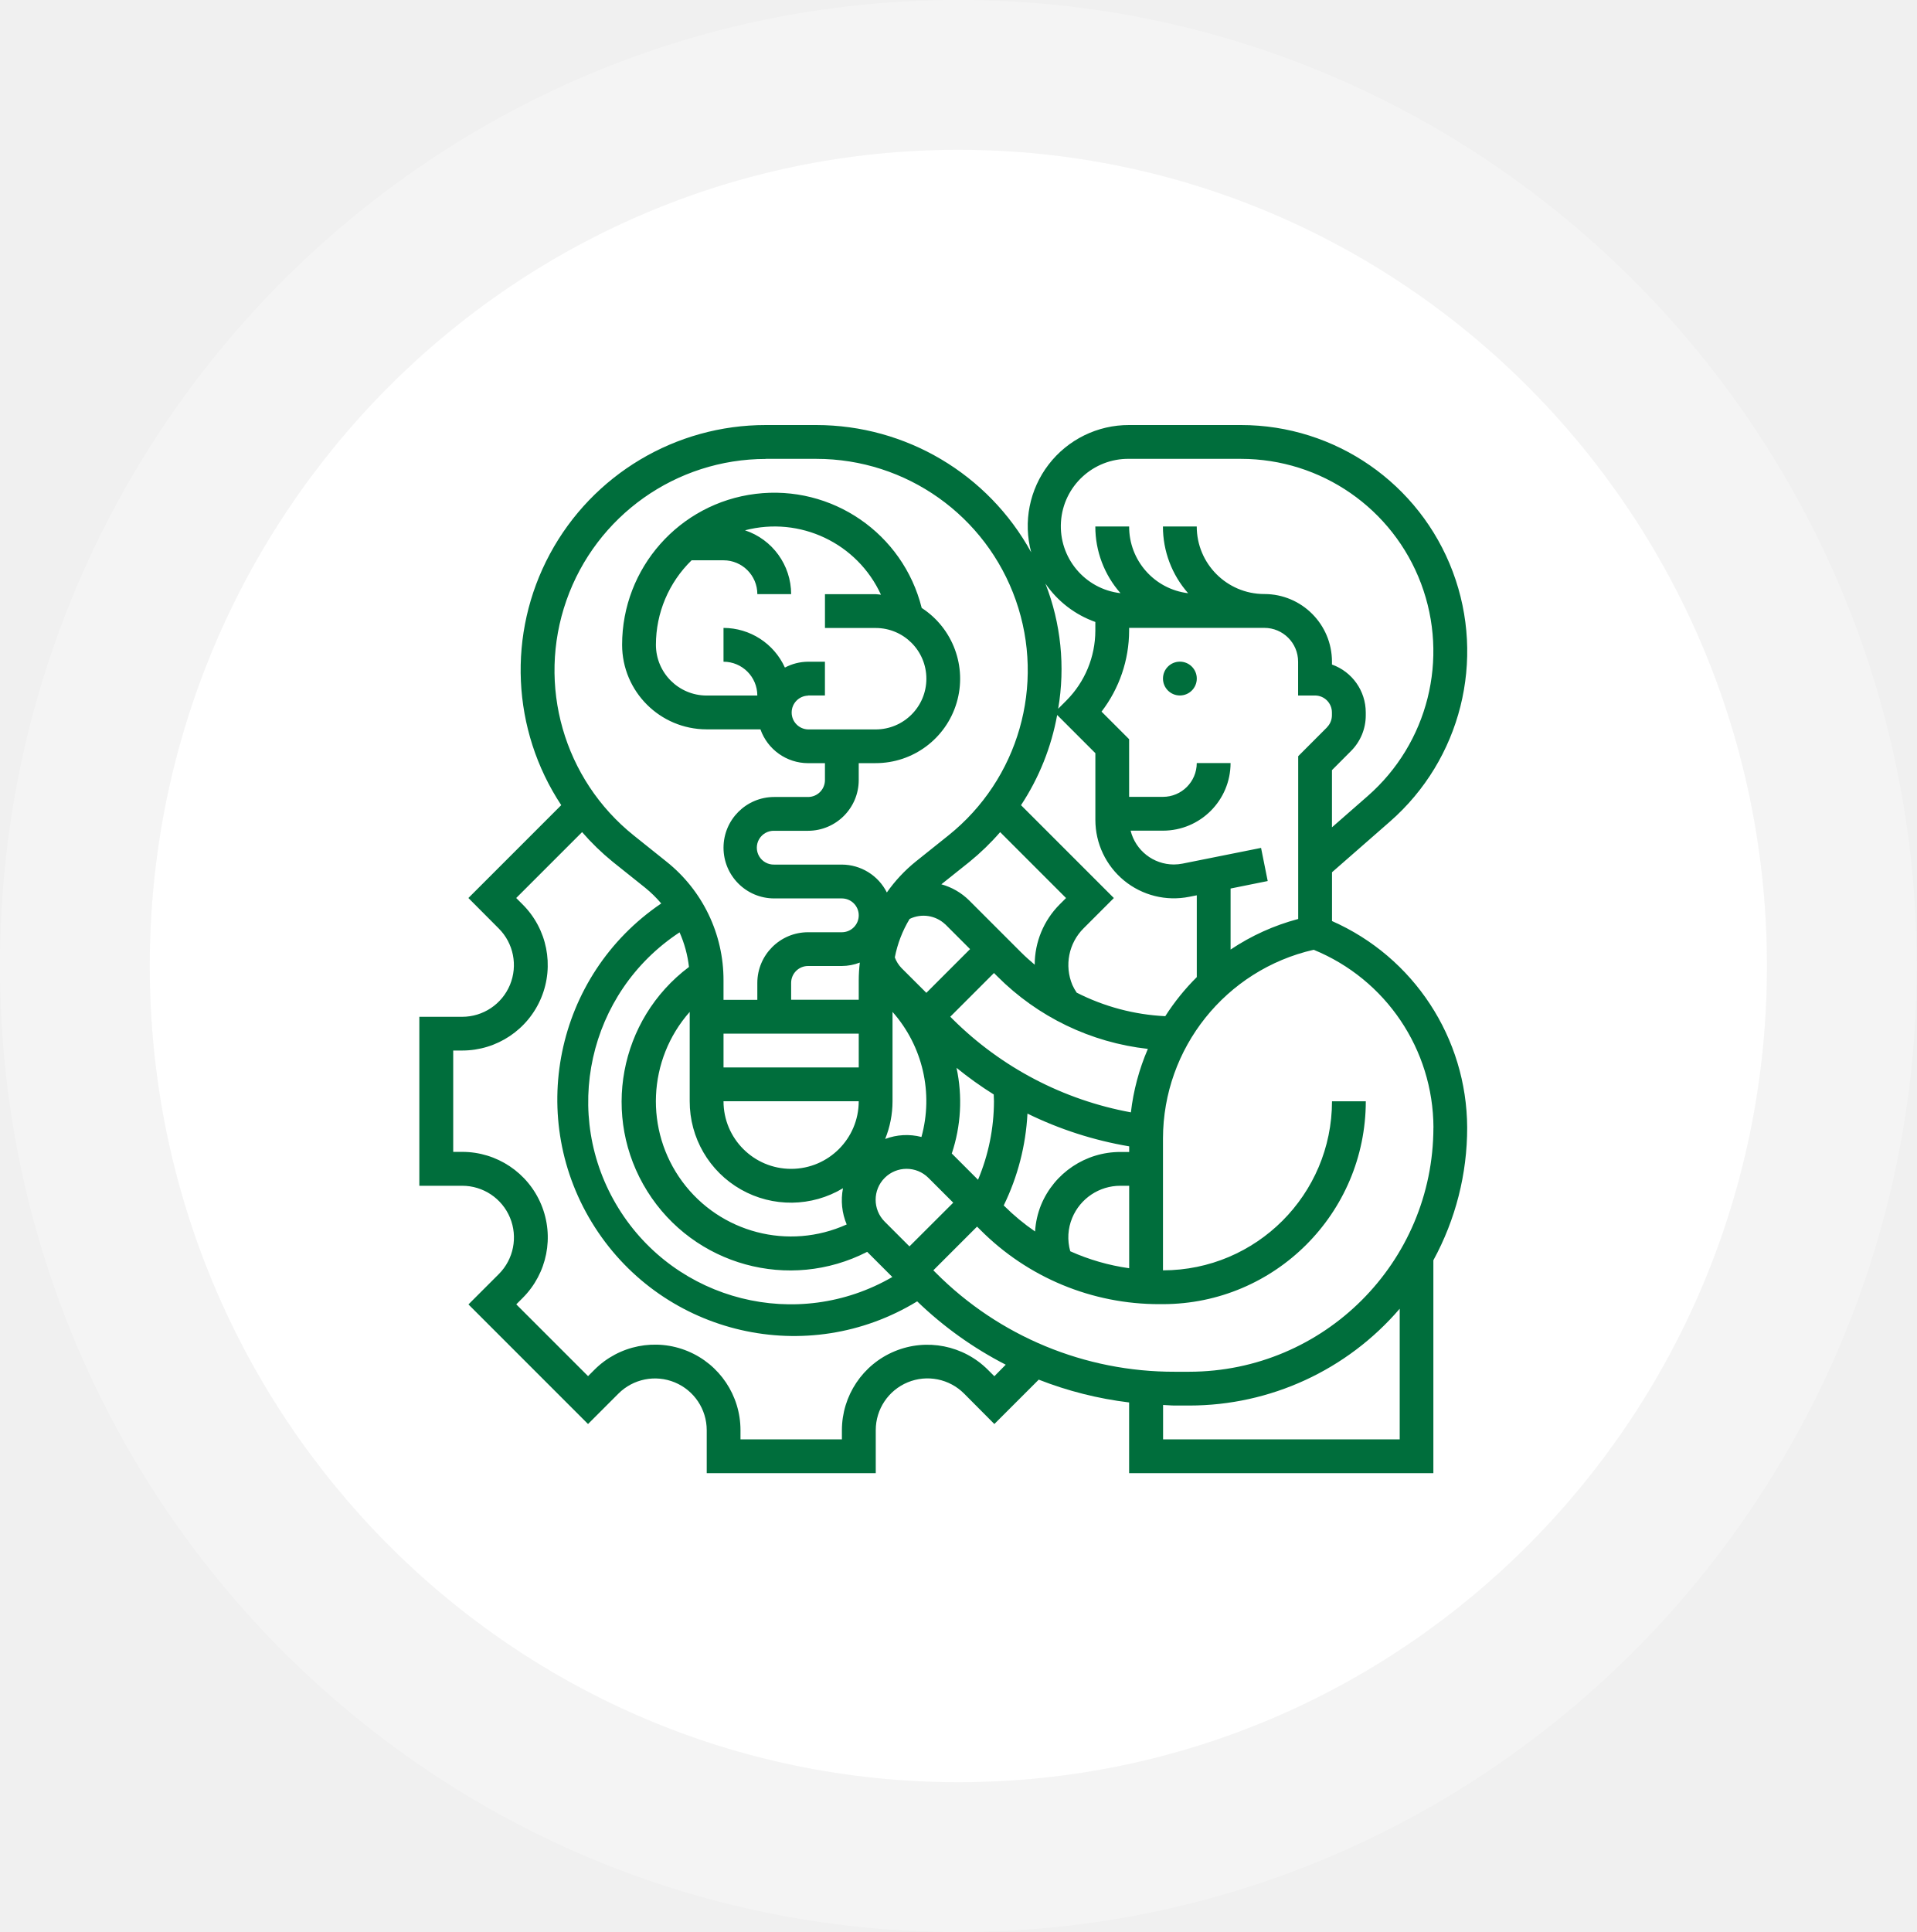
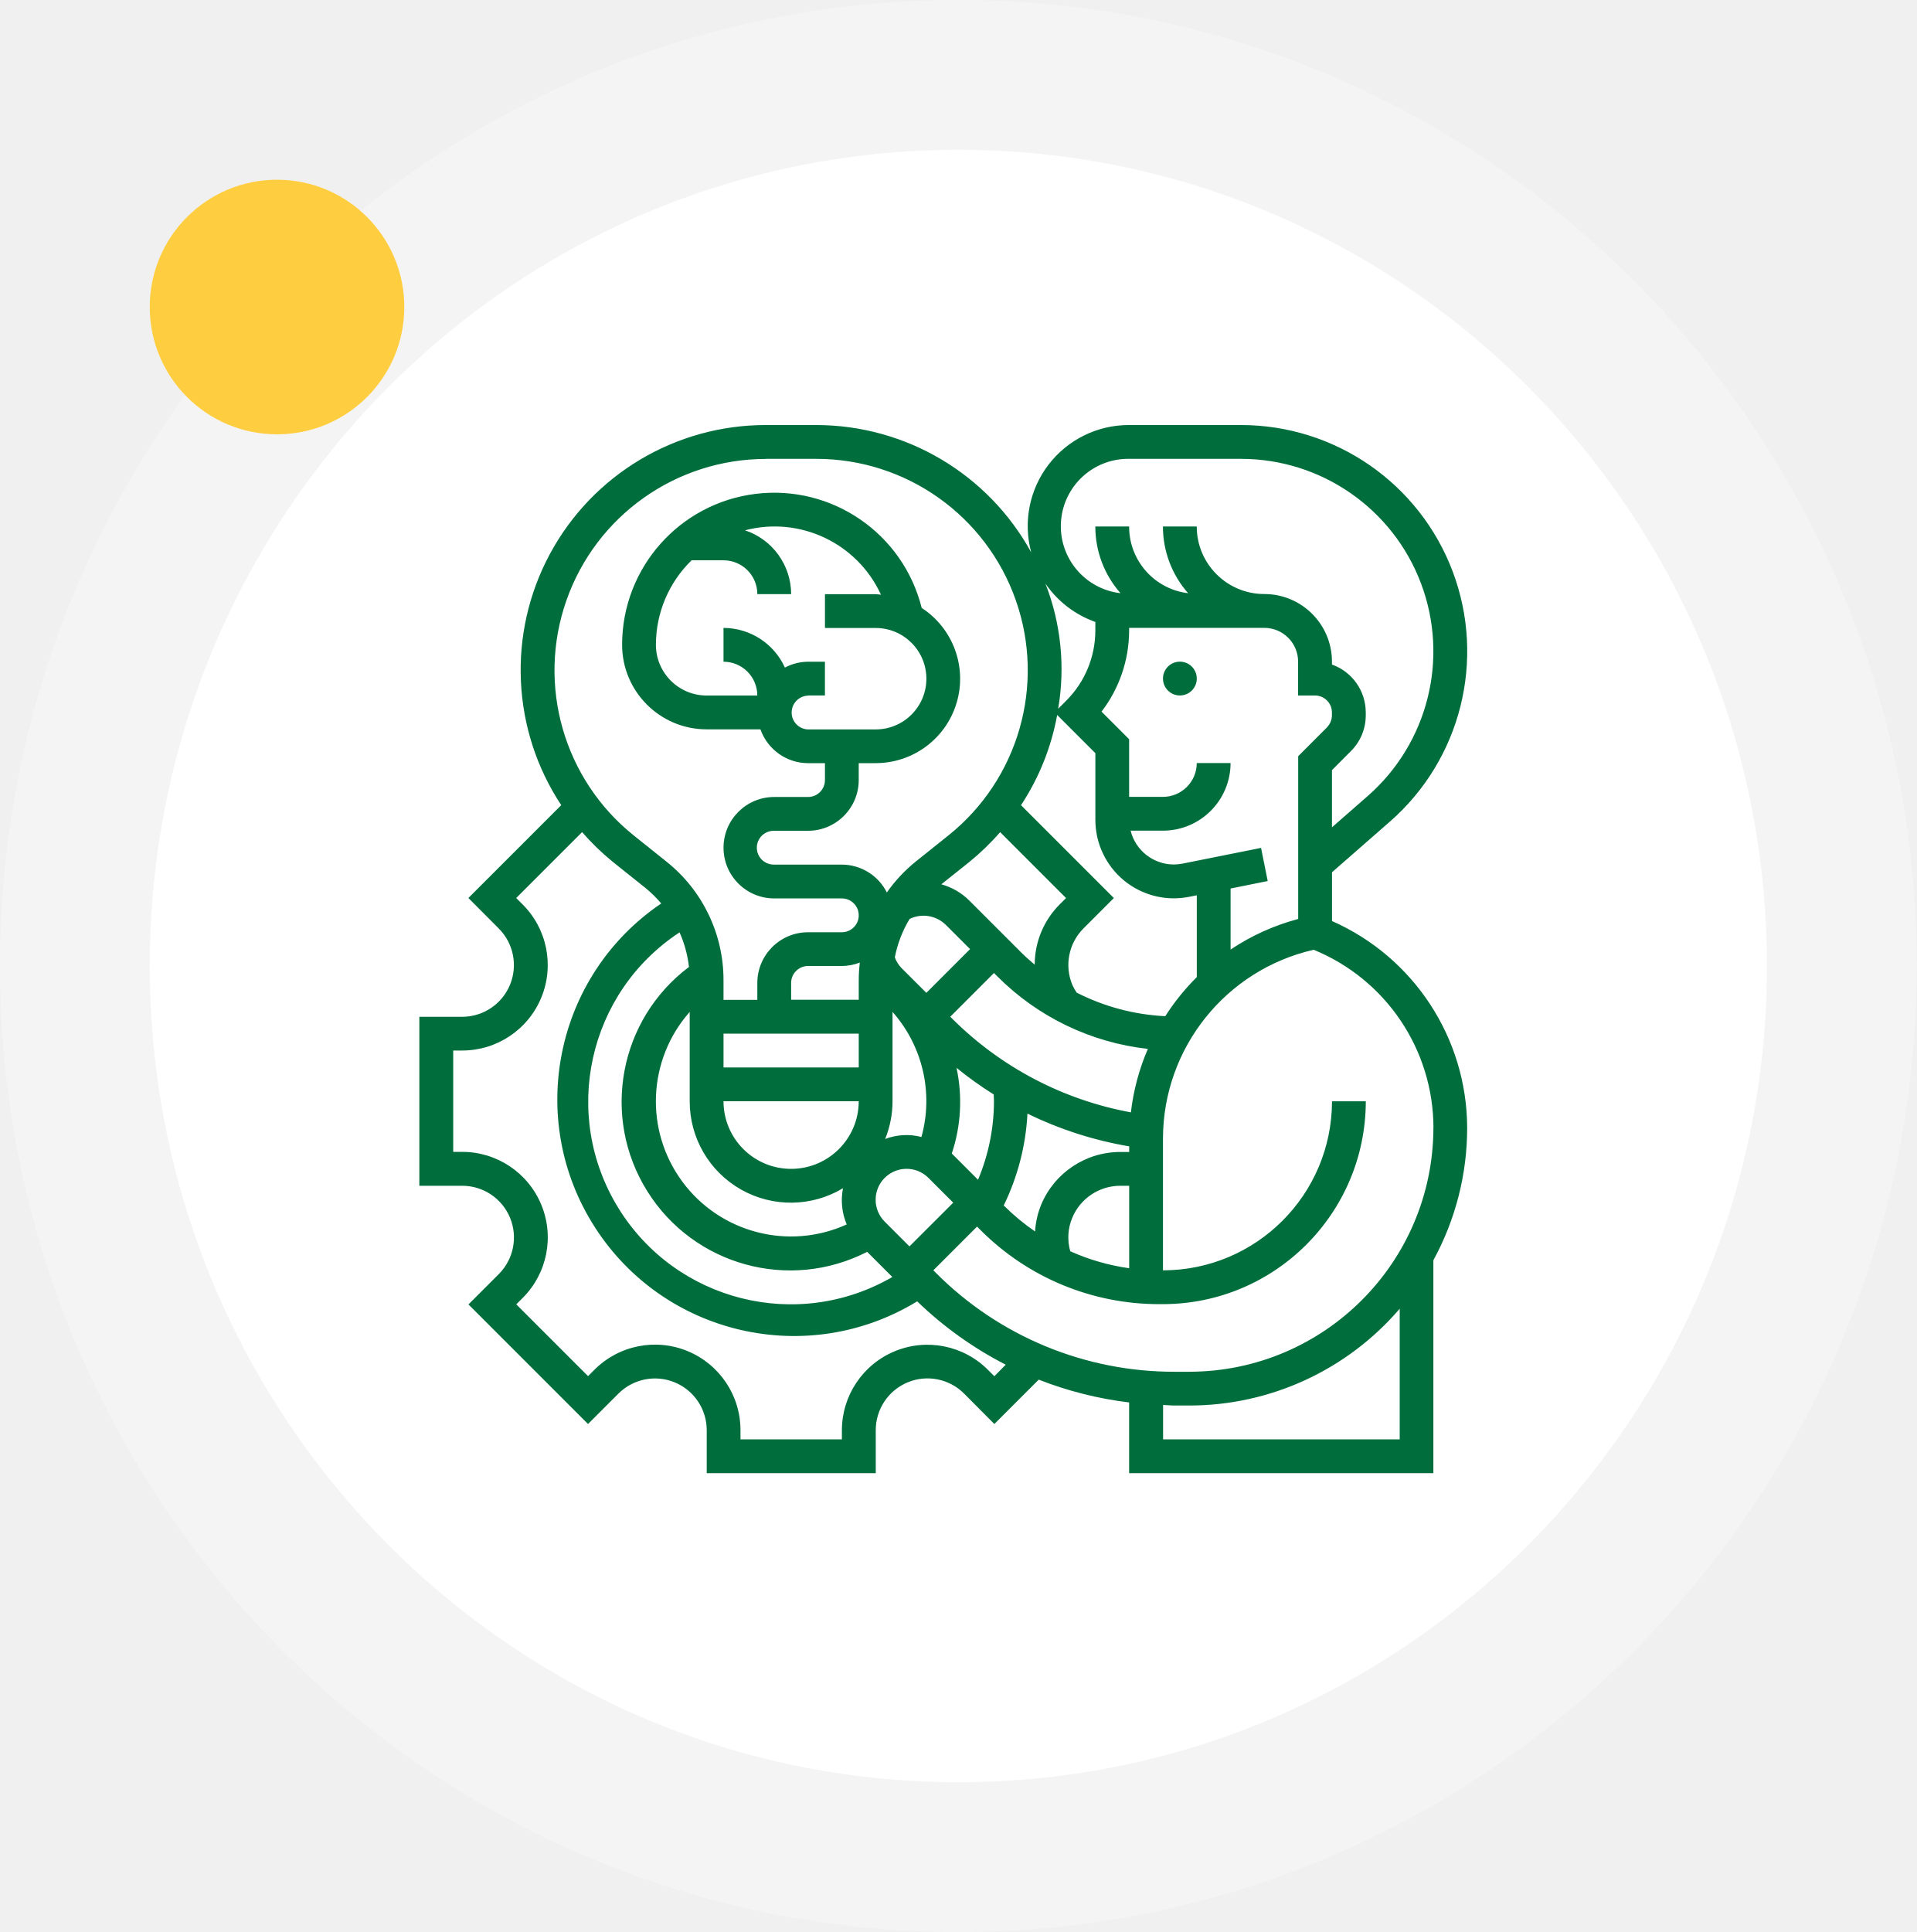
<svg xmlns="http://www.w3.org/2000/svg" width="128" height="129" viewBox="0 0 128 129">
-   <g id="Grupo_1069594" data-name="Grupo 1069594" transform="translate(-335 -1682)">
+   <g id="Grupo_1069596" data-name="Grupo 1069596" transform="translate(-335 -1682)">
    <ellipse id="Elipse_4103" data-name="Elipse 4103" cx="54" cy="54.5" rx="54" ry="54.5" transform="translate(345 1692)" fill="#fff" />
    <g id="Elipse_4102" data-name="Elipse 4102" transform="translate(345 1692)" fill="none" stroke="#fff" stroke-linejoin="round" stroke-width="10" opacity="0.29">
      <ellipse cx="54" cy="54.5" rx="54" ry="54.5" stroke="none" />
      <ellipse cx="54" cy="54.5" rx="59" ry="59.5" fill="none" />
    </g>
    <g id="Grupo_54645" data-name="Grupo 54645" transform="translate(363 1710.38)">
      <g id="Grupo_54644" data-name="Grupo 54644" transform="translate(0 0)">
        <ellipse id="Elipse_4105" data-name="Elipse 4105" cx="1.129" cy="1.129" rx="1.129" ry="1.129" transform="translate(49.665 15.799)" fill="#006e3c" />
        <path id="Trazado_109164" data-name="Trazado 109164" d="M308.949,61.806V58.549l3.872-3.387a15.106,15.106,0,0,0-9.947-26.474H295.4a6.745,6.745,0,0,0-6.539,8.5,16.387,16.387,0,0,0-14.351-8.5h-3.368a16.361,16.361,0,0,0-13.666,25.38l-6.2,6.2L253.3,62.3a3.454,3.454,0,0,1-2.441,5.9H248V79.482h2.861a3.454,3.454,0,0,1,2.448,5.894l-2.029,2.029,7.985,7.985,2.027-2.027a3.454,3.454,0,0,1,5.9,2.441v2.866h11.288V95.8a3.454,3.454,0,0,1,5.9-2.441L286.4,95.39l2.964-2.963A24.634,24.634,0,0,0,295.4,93.95v4.72h20.318V84.456a18.451,18.451,0,0,0,2.258-8.864,15.141,15.141,0,0,0-9.031-13.787Zm6.772,13.788A16.325,16.325,0,0,1,299.414,91.9h-.965a22.429,22.429,0,0,1-15.962-6.612l-.161-.161,2.919-2.919.218.218a16.823,16.823,0,0,0,11.969,4.96h.229a13.561,13.561,0,0,0,13.545-13.546h-2.257a11.3,11.3,0,0,1-11.288,11.289V76.319a12.95,12.95,0,0,1,10.063-12.595,12.871,12.871,0,0,1,8,11.869ZM290.594,48.046l2.552,2.552v4.454a5.238,5.238,0,0,0,6.265,5.136l.508-.1V65.55a15.3,15.3,0,0,0-2.105,2.609,14.573,14.573,0,0,1-5.916-1.572,3.418,3.418,0,0,1-.288-.514,3.455,3.455,0,0,1,.748-3.78l2.023-2.023-6.2-6.2a16.217,16.217,0,0,0,2.414-6.022Zm-11.518,33.83A2.064,2.064,0,0,1,282,78.957l1.654,1.654L280.73,83.53Zm4.048-19.85,1.654,1.654L281.859,66.6,280.2,64.945a2.058,2.058,0,0,1-.447-.712,7.822,7.822,0,0,1,.989-2.568,2.111,2.111,0,0,1,2.377.361Zm3.234,11.36c0,.151.016.3.016.453a13.572,13.572,0,0,1-1.064,5.241l-1.718-1.718c-.011-.011-.025-.018-.036-.029a10.845,10.845,0,0,0,.318-5.725A24.757,24.757,0,0,0,286.358,73.385ZM279.6,67.873a8.976,8.976,0,0,1,1.931,8.351,4,4,0,0,0-2.422.133,6.722,6.722,0,0,0,.491-2.518V67.873Zm-13.545,1.45v4.515a6.758,6.758,0,0,0,10.237,5.809,4.172,4.172,0,0,0,.247,2.418,9.023,9.023,0,0,1-10.484-14.192Zm2.258,4.515h9.03a4.515,4.515,0,0,1-9.03,0Zm20.292.822a24.854,24.854,0,0,0,6.8,2.19v.375h-.586a5.729,5.729,0,0,0-5.3,3.538,5.656,5.656,0,0,0-.4,1.771,14.758,14.758,0,0,1-2.053-1.7l-.04-.039a15.838,15.838,0,0,0,1.585-6.129Zm2.864,9.195a3.382,3.382,0,0,1,.129-2.225,3.479,3.479,0,0,1,3.22-2.148h.586v5.506a14.542,14.542,0,0,1-3.935-1.133Zm4.048-9.275a22.685,22.685,0,0,1-11.9-6.225l-.161-.16,2.919-2.919.218.218a16.819,16.819,0,0,0,10.059,4.849,15.062,15.062,0,0,0-1.134,4.237Zm-8.729-18.71,4.4,4.4-.427.427a5.7,5.7,0,0,0-1.666,4.025c-.31-.263-.617-.534-.909-.825l-3.468-3.468a4.245,4.245,0,0,0-1.858-1.076l1.88-1.5A16.438,16.438,0,0,0,286.788,55.869Zm-9.444,9.892v1.3h-4.515V65.937a1.129,1.129,0,0,1,1.129-1.129h2.258a3.364,3.364,0,0,0,1.2-.229A10.275,10.275,0,0,0,277.344,65.762Zm0,3.561v2.258h-9.03V69.323Zm-11.337-4.452a11.26,11.26,0,0,0,11.9,19.023l1.68,1.68a13.528,13.528,0,0,1-14.209-23.012A7.862,7.862,0,0,1,266.006,64.871Zm42.61-16L306.691,50.8V61.668a15.054,15.054,0,0,0-4.515,2.042V59.635l2.479-.5-.444-2.213-5.244,1.05a3.086,3.086,0,0,1-.586.058,2.979,2.979,0,0,1-2.881-2.258h2.16a4.52,4.52,0,0,0,4.515-4.515h-2.258a2.26,2.26,0,0,1-2.258,2.257H295.4V49.665l-1.842-1.842a8.911,8.911,0,0,0,1.842-5.4v-.192h8.984l.045,0h0v0a2.256,2.256,0,0,1,2.256,2.258v2.258h1.129a1.129,1.129,0,0,1,1.129,1.129v.194a1.135,1.135,0,0,1-.332.8ZM295.4,30.946h7.471a12.847,12.847,0,0,1,8.46,22.515l-2.385,2.087V51.73l1.265-1.269a3.361,3.361,0,0,0,.992-2.394v-.194a3.393,3.393,0,0,0-2.257-3.193v-.193a4.515,4.515,0,0,0-4.514-4.515h-.025a4.511,4.511,0,0,1-4.491-4.512h-2.258a6.717,6.717,0,0,0,1.683,4.457,4.473,4.473,0,0,1-3.94-4.457h-2.258a6.715,6.715,0,0,0,1.681,4.455,4.5,4.5,0,0,1,.576-8.97Zm-2.256,10.891v.587a6.624,6.624,0,0,1-1.927,4.652l-.555.555a15.687,15.687,0,0,0-.852-8.358A6.8,6.8,0,0,0,293.146,41.837Zm-22-10.891h3.368a14.119,14.119,0,0,1,8.821,25.143l-2.178,1.742a10.148,10.148,0,0,0-1.934,2.067,3.379,3.379,0,0,0-3.007-1.861H271.7a1.129,1.129,0,1,1,0-2.257h2.257a3.39,3.39,0,0,0,3.386-3.386V51.263h1.129A5.636,5.636,0,0,0,281.548,40.9a10.155,10.155,0,0,0-20.007,2.463,5.65,5.65,0,0,0,5.644,5.644h3.594a3.382,3.382,0,0,0,3.179,2.258h1.129v1.129a1.129,1.129,0,0,1-1.129,1.129H271.7a3.386,3.386,0,1,0,0,6.773h4.515a1.129,1.129,0,1,1,0,2.258h-2.258a3.39,3.39,0,0,0-3.386,3.386v1.129h-2.258v-1.3a10.1,10.1,0,0,0-3.813-7.933l-2.176-1.741a14.119,14.119,0,0,1,8.82-25.143Zm2.813,15.8h1.129V44.491h-1.129a3.336,3.336,0,0,0-1.544.391,4.513,4.513,0,0,0-4.1-2.648v2.257a2.26,2.26,0,0,1,2.258,2.258h-3.386a3.39,3.39,0,0,1-3.386-3.386,7.871,7.871,0,0,1,2.383-5.644h2.132a2.26,2.26,0,0,1,2.258,2.258h2.258a4.5,4.5,0,0,0-3.083-4.26,7.814,7.814,0,0,1,9.081,4.3c-.12-.008-.233-.036-.354-.036h-3.386v2.258h3.386a3.386,3.386,0,1,1,0,6.773h-4.515a1.129,1.129,0,0,1,0-2.257ZM286.4,92.2l-.431-.431a5.712,5.712,0,0,0-9.75,4.038v.608h-6.772V95.8a5.711,5.711,0,0,0-9.749-4.038l-.431.431-4.794-4.793.433-.433a5.711,5.711,0,0,0-4.044-9.748h-.6V70.452h.608A5.711,5.711,0,0,0,254.9,60.7l-.431-.432,4.4-4.4a16.5,16.5,0,0,0,2.045,1.982l2.176,1.739a8.022,8.022,0,0,1,1.064,1.043A15.8,15.8,0,0,0,281.246,87.2a24.8,24.8,0,0,0,5.914,4.229Zm27.068,4.215h-15.8V94.118c.263.008.523.038.787.038h.965a18.516,18.516,0,0,0,14.05-6.464v8.721Z" transform="translate(-247.996 -28.688)" fill="#006e3c" />
      </g>
    </g>
+     <circle id="Elipse_4168" data-name="Elipse 4168" cx="8.5" cy="8.5" r="8.5" transform="translate(345 1694)" fill="#ffce40" />
  </g>
</svg>
